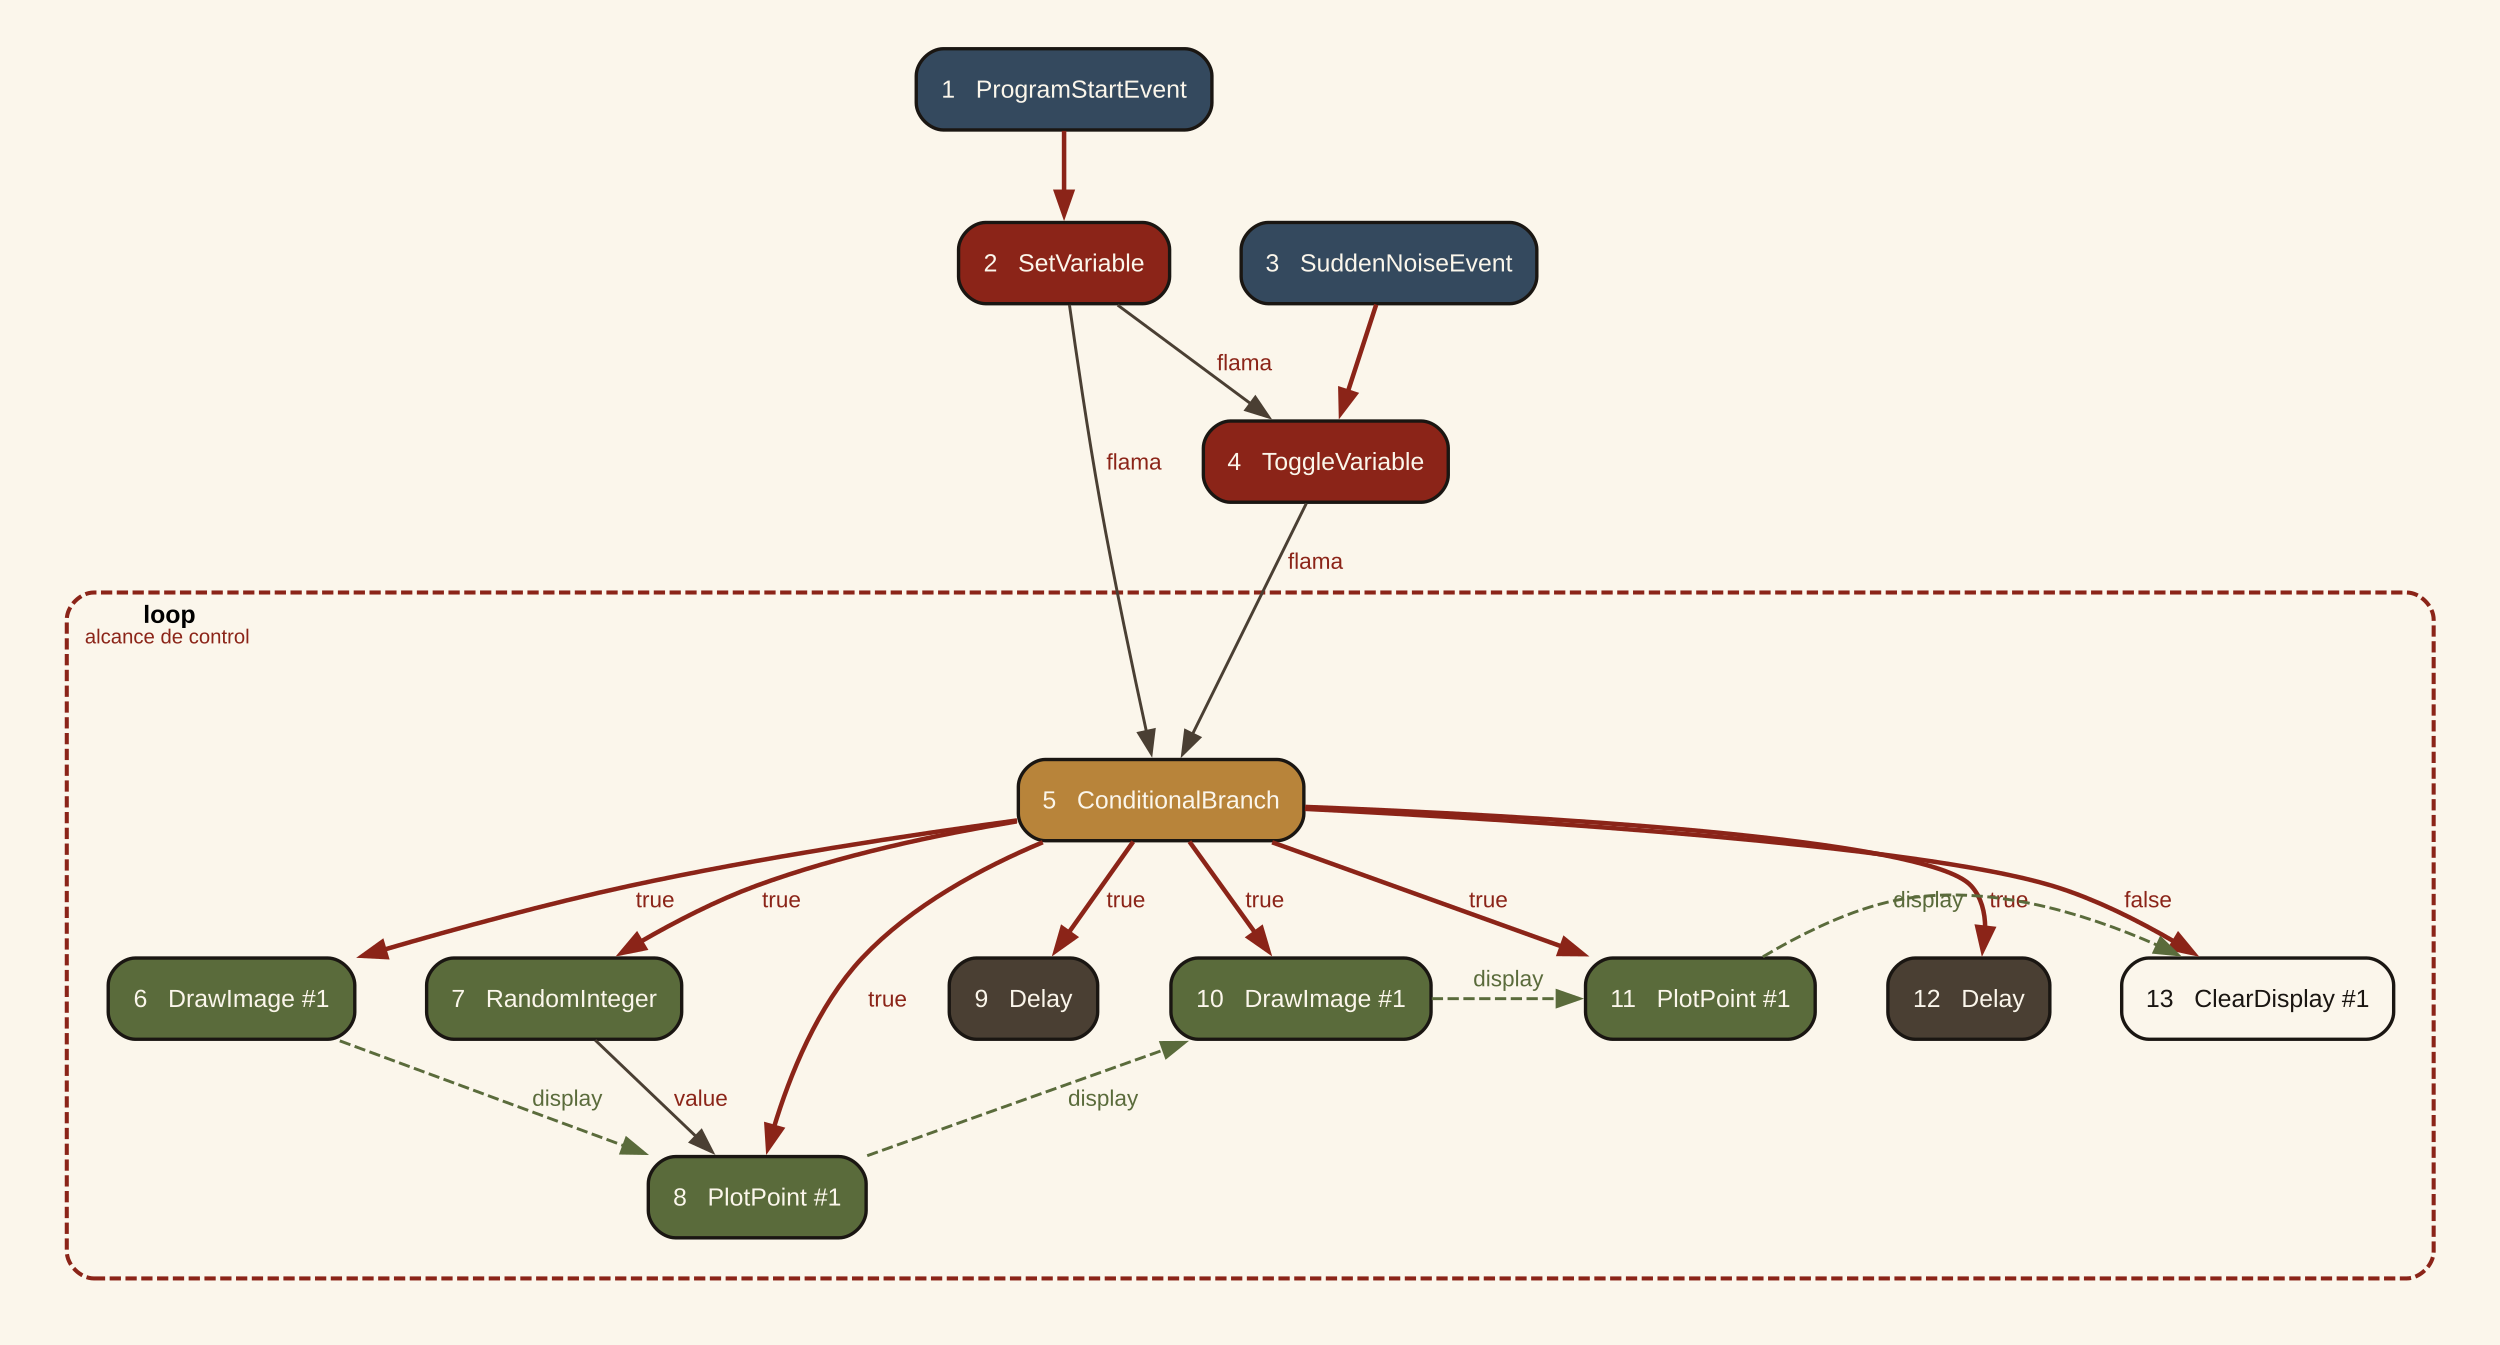
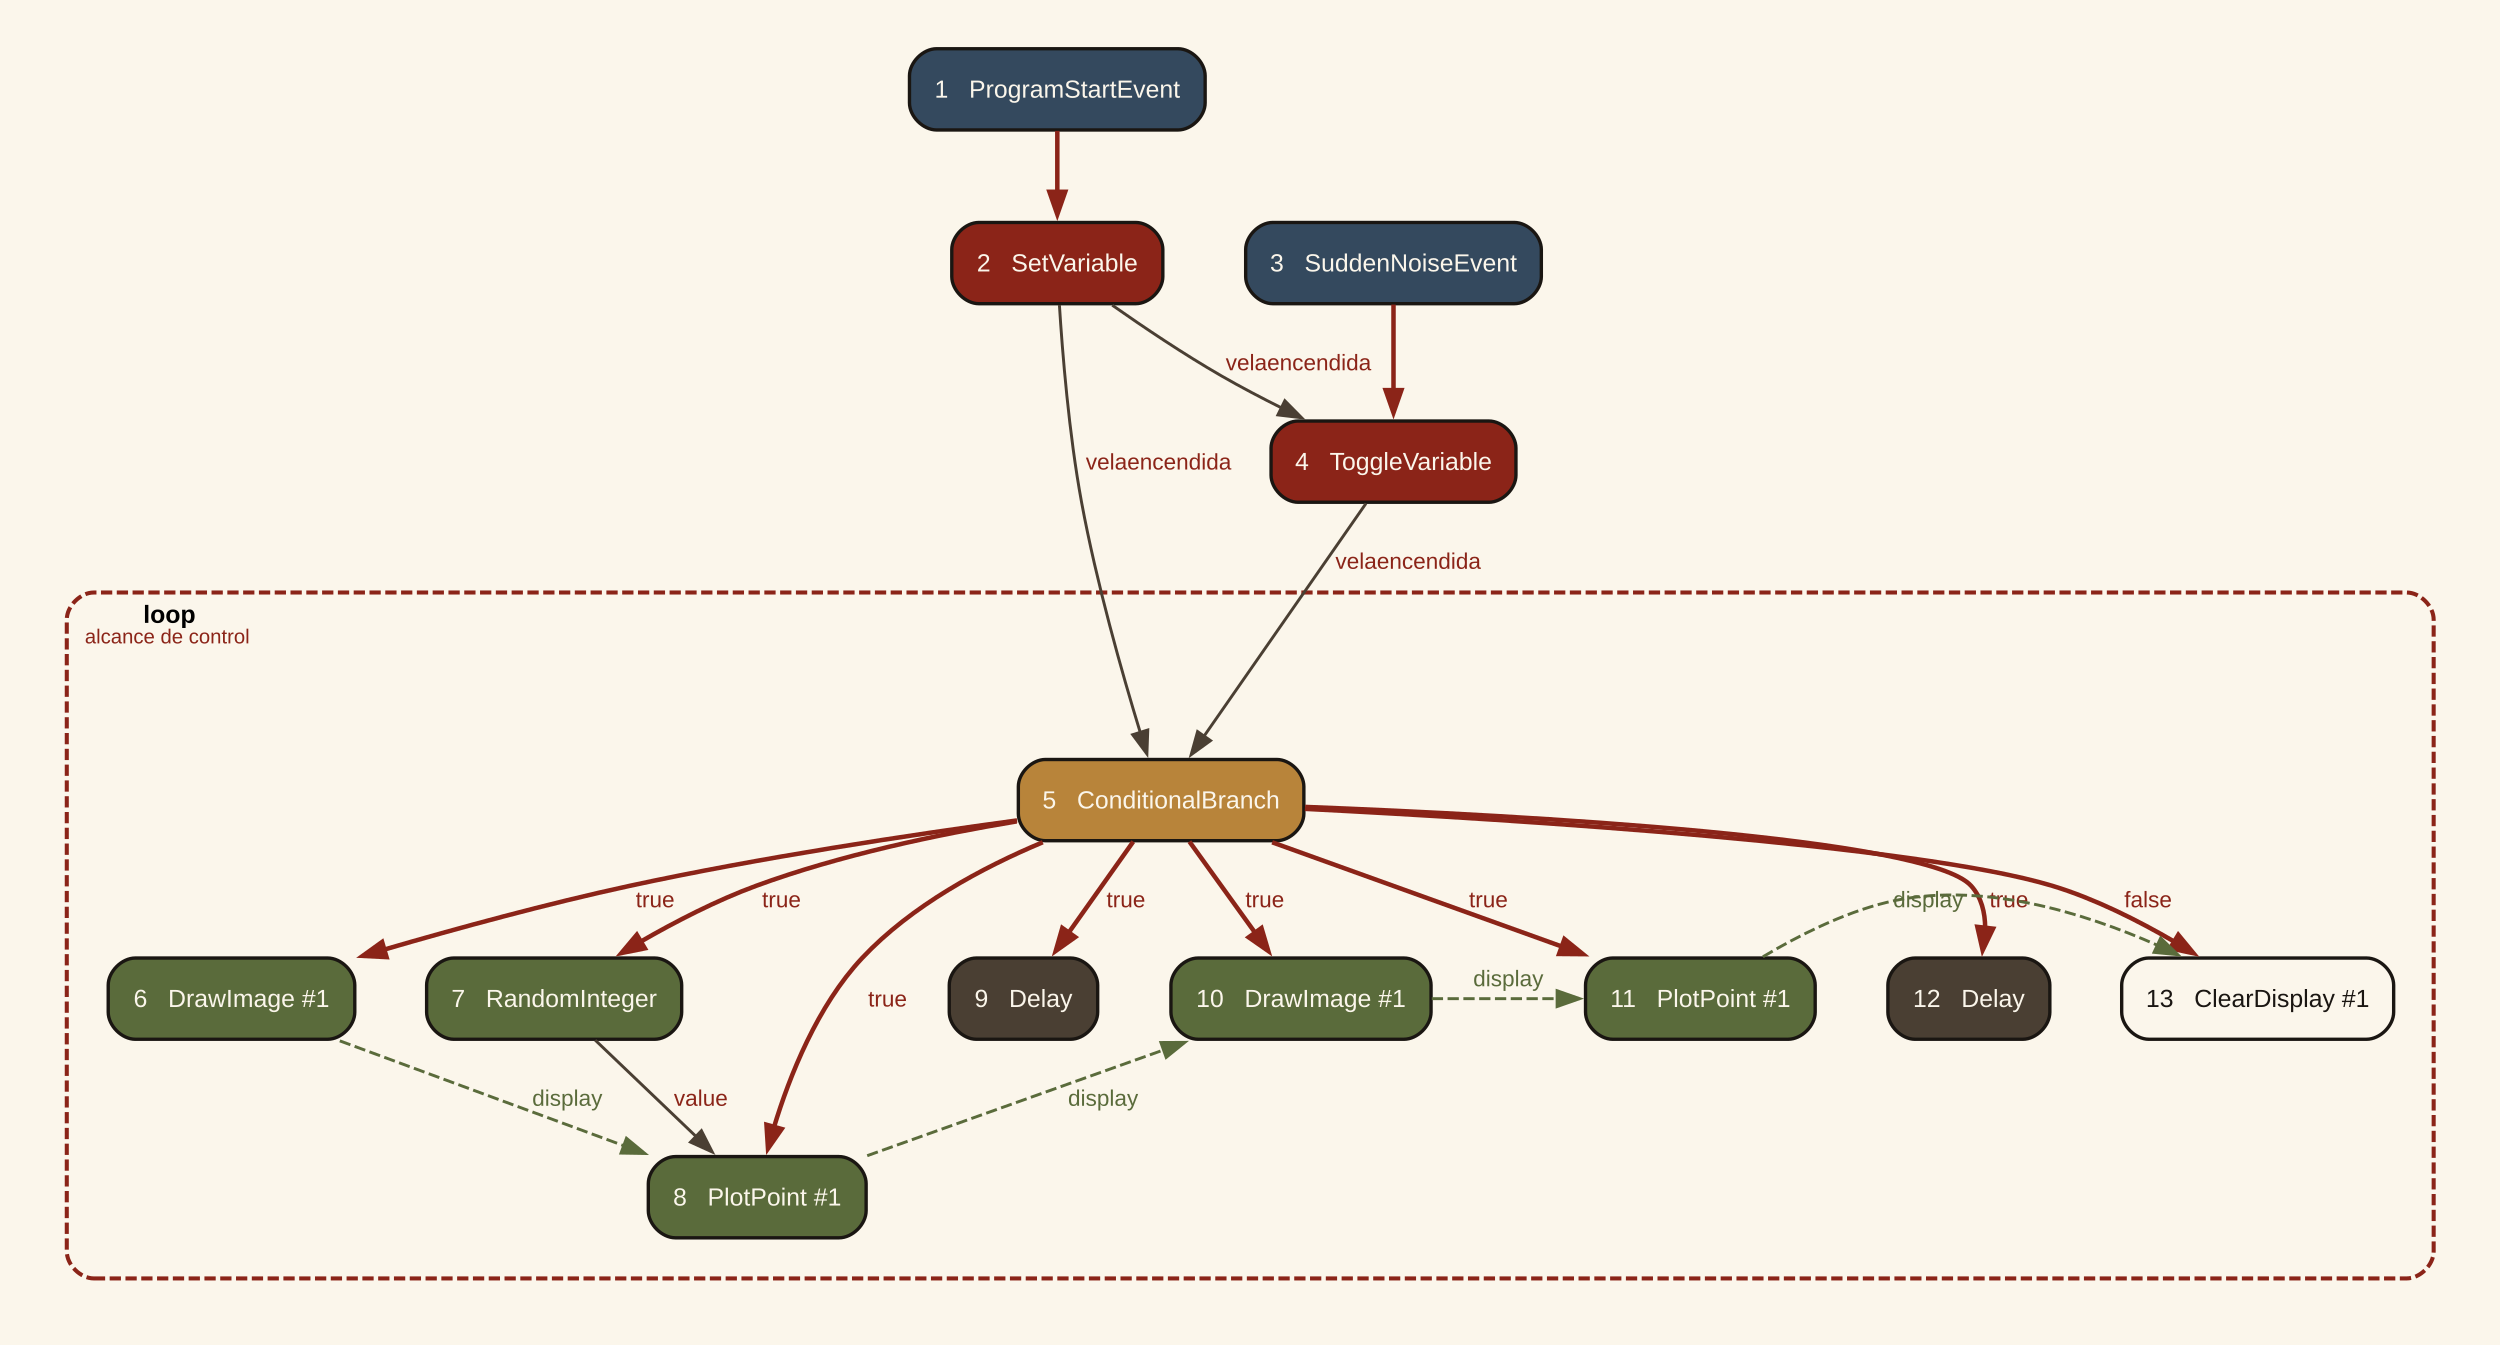
<svg xmlns="http://www.w3.org/2000/svg" width="1108pt" height="596pt" viewBox="0.00 0.00 1108.00 596.00">
  <g id="graph0" class="graph" transform="scale(1 1) rotate(0) translate(21.6 574.6)">
    <polygon fill="#fbf6eb" stroke="none" points="-21.6,21.6 -21.6,-574.6 1086.6,-574.6 1086.6,21.6 -21.6,21.6" />
    <g id="clust1" class="cluster">
      <path fill="#fbf6eb" stroke="#8b2418" stroke-width="1.8" stroke-dasharray="5,2" d="M20,-8C20,-8 1045,-8 1045,-8 1051,-8 1057,-14 1057,-20 1057,-20 1057,-300 1057,-300 1057,-306 1051,-312 1045,-312 1045,-312 20,-312 20,-312 14,-312 8,-306 8,-300 8,-300 8,-20 8,-20 8,-14 14,-8 20,-8" />
      <text xml:space="preserve" text-anchor="start" x="41.88" y="-298.55" font-family="Arial" font-weight="bold" font-size="11.00">loop</text>
      <text xml:space="preserve" text-anchor="start" x="16" y="-289.45" font-family="Arial" font-size="9.00" fill="#8b2418">alcance de control</text>
    </g>
    <g id="node1" class="node">
-       <path fill="#34495e" stroke="#1a1612" stroke-width="1.5" d="M503.52,-553C503.52,-553 396.48,-553 396.48,-553 390.48,-553 384.48,-547 384.48,-541 384.48,-541 384.48,-529 384.48,-529 384.48,-523 390.48,-517 396.48,-517 396.48,-517 503.52,-517 503.52,-517 509.52,-517 515.52,-523 515.52,-529 515.52,-529 515.52,-541 515.52,-541 515.52,-547 509.52,-553 503.52,-553" />
-       <text xml:space="preserve" text-anchor="middle" x="450" y="-531.3" font-family="Arial" font-size="11.00" fill="#fbf6eb">1   ProgramStartEvent</text>
+       <path fill="#34495e" stroke="#1a1612" stroke-width="1.5" d="M500.52,-553C500.52,-553 393.48,-553 393.48,-553 387.48,-553 381.48,-547 381.48,-541 381.48,-541 381.48,-529 381.48,-529 381.48,-523 387.48,-517 393.48,-517 393.48,-517 500.52,-517 500.52,-517 506.52,-517 512.52,-523 512.52,-529 512.52,-529 512.52,-541 512.52,-541 512.52,-547 506.52,-553 500.52,-553" />
+       <text xml:space="preserve" text-anchor="middle" x="447" y="-531.3" font-family="Arial" font-size="11.00" fill="#fbf6eb">1   ProgramStartEvent</text>
    </g>
    <g id="node2" class="node">
-       <path fill="#8b2418" stroke="#1a1612" stroke-width="1.5" d="M484.77,-476C484.77,-476 415.23,-476 415.23,-476 409.23,-476 403.23,-470 403.23,-464 403.23,-464 403.23,-452 403.23,-452 403.23,-446 409.23,-440 415.23,-440 415.23,-440 484.77,-440 484.77,-440 490.77,-440 496.77,-446 496.77,-452 496.77,-452 496.77,-464 496.77,-464 496.77,-470 490.77,-476 484.77,-476" />
-       <text xml:space="preserve" text-anchor="middle" x="450" y="-454.3" font-family="Arial" font-size="11.00" fill="#fbf6eb">2   SetVariable</text>
+       <path fill="#8b2418" stroke="#1a1612" stroke-width="1.5" d="M481.77,-476C481.77,-476 412.23,-476 412.23,-476 406.23,-476 400.23,-470 400.23,-464 400.23,-464 400.23,-452 400.23,-452 400.23,-446 406.23,-440 412.23,-440 412.23,-440 481.77,-440 481.77,-440 487.77,-440 493.77,-446 493.77,-452 493.77,-452 493.77,-464 493.77,-464 493.77,-470 487.77,-476 481.77,-476" />
+       <text xml:space="preserve" text-anchor="middle" x="447" y="-454.3" font-family="Arial" font-size="11.00" fill="#fbf6eb">2   SetVariable</text>
    </g>
    <g id="edge1" class="edge">
-       <path fill="none" stroke="#8b2418" stroke-width="2" d="M450,-516.6C450,-508.52 450,-498.67 450,-489.42" />
-       <polygon fill="#8b2418" stroke="#8b2418" stroke-width="2" points="453.5,-489.59 450,-479.59 446.5,-489.59 453.5,-489.59" />
+       <path fill="none" stroke="#8b2418" stroke-width="2" d="M447,-516.6C447,-508.52 447,-498.67 447,-489.42" />
+       <polygon fill="#8b2418" stroke="#8b2418" stroke-width="2" points="450.5,-489.59 447,-479.59 443.5,-489.59 450.5,-489.59" />
    </g>
    <g id="node4" class="node">
-       <path fill="#8b2418" stroke="#1a1612" stroke-width="1.5" d="M608.27,-388C608.27,-388 523.73,-388 523.73,-388 517.73,-388 511.73,-382 511.73,-376 511.73,-376 511.73,-364 511.73,-364 511.73,-358 517.73,-352 523.73,-352 523.73,-352 608.27,-352 608.27,-352 614.27,-352 620.27,-358 620.27,-364 620.27,-364 620.27,-376 620.27,-376 620.27,-382 614.27,-388 608.27,-388" />
-       <text xml:space="preserve" text-anchor="middle" x="566" y="-366.3" font-family="Arial" font-size="11.00" fill="#fbf6eb">4   ToggleVariable</text>
+       <path fill="#8b2418" stroke="#1a1612" stroke-width="1.5" d="M638.27,-388C638.27,-388 553.73,-388 553.73,-388 547.73,-388 541.73,-382 541.73,-376 541.73,-376 541.73,-364 541.73,-364 541.73,-358 547.73,-352 553.73,-352 553.73,-352 638.27,-352 638.27,-352 644.27,-352 650.27,-358 650.27,-364 650.27,-364 650.27,-376 650.27,-376 650.27,-382 644.27,-388 638.27,-388" />
+       <text xml:space="preserve" text-anchor="middle" x="596" y="-366.3" font-family="Arial" font-size="11.00" fill="#fbf6eb">4   ToggleVariable</text>
    </g>
    <g id="edge2" class="edge">
-       <path fill="none" stroke="#4a3f33" stroke-width="1.3" d="M473.75,-439.39C490.8,-426.75 514,-409.55 532.86,-395.57" />
-       <polygon fill="#4a3f33" stroke="#4a3f33" stroke-width="1.3" points="534.75,-398.53 540.7,-389.76 530.58,-392.9 534.75,-398.53" />
-       <text xml:space="preserve" text-anchor="middle" x="529.95" y="-410.5" font-family="Arial" font-size="10.00" fill="#8b2418"> flama </text>
+       <path fill="none" stroke="#4a3f33" stroke-width="1.3" d="M471.36,-439.33C485.24,-429.59 503.12,-417.57 519.75,-408 528.27,-403.09 537.55,-398.23 546.59,-393.71" />
+       <polygon fill="#4a3f33" stroke="#4a3f33" stroke-width="1.3" points="547.84,-397 555.28,-389.46 544.76,-390.71 547.84,-397" />
+       <text xml:space="preserve" text-anchor="middle" x="553.88" y="-410.5" font-family="Arial" font-size="10.00" fill="#8b2418"> velaencendida </text>
    </g>
    <g id="node5" class="node">
      <path fill="#b8843a" stroke="#1a1612" stroke-width="1.5" d="M544.27,-238C544.27,-238 441.73,-238 441.73,-238 435.73,-238 429.73,-232 429.73,-226 429.73,-226 429.73,-214 429.73,-214 429.73,-208 435.73,-202 441.73,-202 441.73,-202 544.27,-202 544.27,-202 550.27,-202 556.27,-208 556.27,-214 556.27,-214 556.27,-226 556.27,-226 556.27,-232 550.27,-238 544.27,-238" />
      <text xml:space="preserve" text-anchor="middle" x="493" y="-216.3" font-family="Arial" font-size="11.00" fill="#fbf6eb">5   ConditionalBranch</text>
    </g>
    <g id="edge3" class="edge">
-       <path fill="none" stroke="#4a3f33" stroke-width="1.3" d="M452.38,-439.49C455.29,-418.61 460.51,-382.67 466,-352 472.29,-316.88 480.76,-276.72 486.52,-250.23" />
-       <polygon fill="#4a3f33" stroke="#4a3f33" stroke-width="1.3" points="489.9,-251.18 488.62,-240.66 483.06,-249.68 489.9,-251.18" />
-       <text xml:space="preserve" text-anchor="middle" x="481" y="-366.5" font-family="Arial" font-size="10.00" fill="#8b2418"> flama </text>
+       <path fill="none" stroke="#4a3f33" stroke-width="1.3" d="M447.93,-439.41C449.25,-418.46 452.13,-382.45 457.75,-352 464.32,-316.41 475.7,-276.35 483.75,-250" />
+       <polygon fill="#4a3f33" stroke="#4a3f33" stroke-width="1.3" points="487.09,-251.06 486.71,-240.47 480.4,-248.98 487.09,-251.06" />
+       <text xml:space="preserve" text-anchor="middle" x="491.88" y="-366.5" font-family="Arial" font-size="10.00" fill="#8b2418"> velaencendida </text>
    </g>
    <g id="node3" class="node">
-       <path fill="#34495e" stroke="#1a1612" stroke-width="1.5" d="M647.52,-476C647.52,-476 540.48,-476 540.48,-476 534.48,-476 528.48,-470 528.48,-464 528.48,-464 528.48,-452 528.48,-452 528.48,-446 534.48,-440 540.48,-440 540.48,-440 647.52,-440 647.52,-440 653.52,-440 659.52,-446 659.52,-452 659.52,-452 659.52,-464 659.52,-464 659.52,-470 653.52,-476 647.52,-476" />
-       <text xml:space="preserve" text-anchor="middle" x="594" y="-454.3" font-family="Arial" font-size="11.00" fill="#fbf6eb">3   SuddenNoiseEvent</text>
+       <path fill="#34495e" stroke="#1a1612" stroke-width="1.5" d="M649.52,-476C649.52,-476 542.48,-476 542.48,-476 536.48,-476 530.48,-470 530.48,-464 530.48,-464 530.48,-452 530.48,-452 530.48,-446 536.48,-440 542.48,-440 542.48,-440 649.52,-440 649.52,-440 655.52,-440 661.52,-446 661.52,-452 661.52,-452 661.52,-464 661.52,-464 661.52,-470 655.52,-476 649.52,-476" />
+       <text xml:space="preserve" text-anchor="middle" x="596" y="-454.3" font-family="Arial" font-size="11.00" fill="#fbf6eb">3   SuddenNoiseEvent</text>
    </g>
    <g id="edge4" class="edge">
-       <path fill="none" stroke="#8b2418" stroke-width="2" d="M588.33,-439.6C584.71,-428.48 579.93,-413.77 575.71,-400.83" />
-       <polygon fill="#8b2418" stroke="#8b2418" stroke-width="2" points="579.12,-399.98 572.69,-391.55 572.46,-402.14 579.12,-399.98" />
+       <path fill="none" stroke="#8b2418" stroke-width="2" d="M596,-439.6C596,-428.71 596,-414.39 596,-401.64" />
+       <polygon fill="#8b2418" stroke="#8b2418" stroke-width="2" points="599.5,-401.7 596,-391.7 592.5,-401.7 599.5,-401.7" />
    </g>
    <g id="edge5" class="edge">
-       <path fill="none" stroke="#4a3f33" stroke-width="1.3" d="M557.34,-351.44C544.88,-326.18 521.77,-279.33 506.9,-249.19" />
-       <polygon fill="#4a3f33" stroke="#4a3f33" stroke-width="1.3" points="510.08,-247.72 502.52,-240.3 503.8,-250.82 510.08,-247.72" />
-       <text xml:space="preserve" text-anchor="middle" x="561.42" y="-322.5" font-family="Arial" font-size="10.00" fill="#8b2418"> flama </text>
+       <path fill="none" stroke="#4a3f33" stroke-width="1.3" d="M583.78,-351.44C565.97,-325.85 532.73,-278.09 511.79,-248" />
+       <polygon fill="#4a3f33" stroke="#4a3f33" stroke-width="1.3" points="514.91,-246.36 506.33,-240.15 509.17,-250.36 514.91,-246.36" />
+       <text xml:space="preserve" text-anchor="middle" x="602.5" y="-322.5" font-family="Arial" font-size="10.00" fill="#8b2418"> velaencendida </text>
    </g>
    <g id="node6" class="node">
      <path fill="#5a6b3b" stroke="#1a1612" stroke-width="1.5" d="M123.64,-150C123.64,-150 38.36,-150 38.36,-150 32.36,-150 26.36,-144 26.36,-138 26.36,-138 26.36,-126 26.36,-126 26.36,-120 32.36,-114 38.36,-114 38.36,-114 123.64,-114 123.64,-114 129.64,-114 135.64,-120 135.64,-126 135.64,-126 135.64,-138 135.64,-138 135.64,-144 129.64,-150 123.64,-150" />
      <text xml:space="preserve" text-anchor="middle" x="81" y="-128.3" font-family="Arial" font-size="11.00" fill="#fbf6eb">6   DrawImage #1</text>
    </g>
    <g id="edge6" class="edge">
      <path fill="none" stroke="#8b2418" stroke-width="2" d="M429.16,-210.99C381.58,-204.54 315.14,-194.49 257.5,-182 221.12,-174.12 181.11,-163.2 148.4,-153.67" />
      <polygon fill="#8b2418" stroke="#8b2418" stroke-width="2" points="149.72,-150.41 139.14,-150.95 147.75,-157.13 149.72,-150.41" />
      <text xml:space="preserve" text-anchor="middle" x="268.75" y="-172.5" font-family="Arial" font-size="10.00" fill="#8b2418"> true </text>
    </g>
    <g id="node7" class="node">
      <path fill="#5a6b3b" stroke="#1a1612" stroke-width="1.5" d="M268.52,-150C268.52,-150 179.48,-150 179.48,-150 173.48,-150 167.48,-144 167.48,-138 167.48,-138 167.48,-126 167.48,-126 167.48,-120 173.48,-114 179.48,-114 179.48,-114 268.52,-114 268.52,-114 274.52,-114 280.52,-120 280.52,-126 280.52,-126 280.52,-138 280.52,-138 280.52,-144 274.52,-150 268.52,-150" />
      <text xml:space="preserve" text-anchor="middle" x="224" y="-128.3" font-family="Arial" font-size="11.00" fill="#fbf6eb">7   RandomInteger</text>
    </g>
    <g id="edge7" class="edge">
      <path fill="none" stroke="#8b2418" stroke-width="2" d="M429,-210.56C394.15,-204.79 350.68,-195.66 313.5,-182 296.01,-175.57 277.78,-166.16 262.38,-157.29" />
      <polygon fill="#8b2418" stroke="#8b2418" stroke-width="2" points="264.2,-154.3 253.81,-152.22 260.63,-160.32 264.2,-154.3" />
      <text xml:space="preserve" text-anchor="middle" x="324.75" y="-172.5" font-family="Arial" font-size="10.00" fill="#8b2418"> true </text>
    </g>
    <g id="node8" class="node">
      <path fill="#5a6b3b" stroke="#1a1612" stroke-width="1.5" d="M350.27,-62C350.27,-62 277.73,-62 277.73,-62 271.73,-62 265.73,-56 265.73,-50 265.73,-50 265.73,-38 265.73,-38 265.73,-32 271.73,-26 277.73,-26 277.73,-26 350.27,-26 350.27,-26 356.27,-26 362.27,-32 362.27,-38 362.27,-38 362.27,-50 362.27,-50 362.27,-56 356.27,-62 350.27,-62" />
      <text xml:space="preserve" text-anchor="middle" x="314" y="-40.3" font-family="Arial" font-size="11.00" fill="#fbf6eb">8   PlotPoint #1</text>
    </g>
    <g id="edge8" class="edge">
      <path fill="none" stroke="#8b2418" stroke-width="2" d="M440.55,-201.31C413.77,-190.1 382.33,-173.26 360.5,-150 340.65,-128.86 328.35,-97.84 321.42,-75" />
      <polygon fill="#8b2418" stroke="#8b2418" stroke-width="2" points="324.84,-74.23 318.77,-65.55 318.1,-76.12 324.84,-74.23" />
      <text xml:space="preserve" text-anchor="middle" x="371.75" y="-128.5" font-family="Arial" font-size="10.00" fill="#8b2418"> true </text>
    </g>
    <g id="node9" class="node">
      <path fill="#4a3f33" stroke="#1a1612" stroke-width="1.5" d="M452.89,-150C452.89,-150 411.11,-150 411.11,-150 405.11,-150 399.11,-144 399.11,-138 399.11,-138 399.11,-126 399.11,-126 399.11,-120 405.11,-114 411.11,-114 411.11,-114 452.89,-114 452.89,-114 458.89,-114 464.89,-120 464.89,-126 464.89,-126 464.89,-138 464.89,-138 464.89,-144 458.89,-150 452.89,-150" />
      <text xml:space="preserve" text-anchor="middle" x="432" y="-128.3" font-family="Arial" font-size="11.00" fill="#fbf6eb">9   Delay</text>
    </g>
    <g id="edge9" class="edge">
      <path fill="none" stroke="#8b2418" stroke-width="2" d="M480.66,-201.6C472.44,-190.02 461.47,-174.54 452.02,-161.22" />
      <polygon fill="#8b2418" stroke="#8b2418" stroke-width="2" points="454.93,-159.27 446.29,-153.14 449.22,-163.32 454.93,-159.27" />
      <text xml:space="preserve" text-anchor="middle" x="477.4" y="-172.5" font-family="Arial" font-size="10.00" fill="#8b2418"> true </text>
    </g>
    <g id="node10" class="node">
      <path fill="#5a6b3b" stroke="#1a1612" stroke-width="1.5" d="M600.64,-150C600.64,-150 509.36,-150 509.36,-150 503.36,-150 497.36,-144 497.36,-138 497.36,-138 497.36,-126 497.36,-126 497.36,-120 503.36,-114 509.36,-114 509.36,-114 600.64,-114 600.64,-114 606.64,-114 612.64,-120 612.64,-126 612.64,-126 612.64,-138 612.64,-138 612.64,-144 606.64,-150 600.64,-150" />
      <text xml:space="preserve" text-anchor="middle" x="555" y="-128.3" font-family="Arial" font-size="11.00" fill="#fbf6eb">10   DrawImage #1</text>
    </g>
    <g id="edge10" class="edge">
      <path fill="none" stroke="#8b2418" stroke-width="2" d="M505.55,-201.6C513.9,-190.02 525.05,-174.54 534.65,-161.22" />
      <polygon fill="#8b2418" stroke="#8b2418" stroke-width="2" points="537.48,-163.29 540.49,-153.13 531.8,-159.19 537.48,-163.29" />
      <text xml:space="preserve" text-anchor="middle" x="538.96" y="-172.5" font-family="Arial" font-size="10.00" fill="#8b2418"> true </text>
    </g>
    <g id="node11" class="node">
      <path fill="#5a6b3b" stroke="#1a1612" stroke-width="1.5" d="M770.89,-150C770.89,-150 693.11,-150 693.11,-150 687.11,-150 681.11,-144 681.11,-138 681.11,-138 681.11,-126 681.11,-126 681.11,-120 687.11,-114 693.11,-114 693.11,-114 770.89,-114 770.89,-114 776.89,-114 782.89,-120 782.89,-126 782.89,-126 782.89,-138 782.89,-138 782.89,-144 776.89,-150 770.89,-150" />
      <text xml:space="preserve" text-anchor="middle" x="732" y="-128.3" font-family="Arial" font-size="11.00" fill="#fbf6eb">11   PlotPoint #1</text>
    </g>
    <g id="edge11" class="edge">
      <path fill="none" stroke="#8b2418" stroke-width="2" d="M542.23,-201.29C579.43,-187.9 630.71,-169.45 670.59,-155.1" />
      <polygon fill="#8b2418" stroke="#8b2418" stroke-width="2" points="671.76,-158.4 679.98,-151.72 669.39,-151.81 671.76,-158.4" />
      <text xml:space="preserve" text-anchor="middle" x="638.06" y="-172.5" font-family="Arial" font-size="10.00" fill="#8b2418"> true </text>
    </g>
    <g id="node12" class="node">
      <path fill="#4a3f33" stroke="#1a1612" stroke-width="1.5" d="M874.89,-150C874.89,-150 827.11,-150 827.11,-150 821.11,-150 815.11,-144 815.11,-138 815.11,-138 815.11,-126 815.11,-126 815.11,-120 821.11,-114 827.11,-114 827.11,-114 874.89,-114 874.89,-114 880.89,-114 886.89,-120 886.89,-126 886.89,-126 886.89,-138 886.89,-138 886.89,-144 880.89,-150 874.89,-150" />
      <text xml:space="preserve" text-anchor="middle" x="851" y="-128.3" font-family="Arial" font-size="11.00" fill="#fbf6eb">12   Delay</text>
    </g>
    <g id="edge12" class="edge">
      <path fill="none" stroke="#8b2418" stroke-width="2" d="M556.84,-216.98C654.72,-213.2 832.64,-203.46 852,-182 856.58,-176.92 858.19,-170.19 858.23,-163.36" />
      <polygon fill="#8b2418" stroke="#8b2418" stroke-width="2" points="861.72,-163.03 857.11,-153.49 854.76,-163.82 861.72,-163.03" />
      <text xml:space="preserve" text-anchor="middle" x="868.75" y="-172.5" font-family="Arial" font-size="10.00" fill="#8b2418"> true </text>
    </g>
    <g id="node13" class="node">
      <path fill="#fbf6eb" stroke="#1a1612" stroke-width="1.5" d="M1027.27,-150C1027.27,-150 930.73,-150 930.73,-150 924.73,-150 918.73,-144 918.73,-138 918.73,-138 918.73,-126 918.73,-126 918.73,-120 924.73,-114 930.73,-114 930.73,-114 1027.27,-114 1027.27,-114 1033.27,-114 1039.27,-120 1039.27,-126 1039.27,-126 1039.27,-138 1039.27,-138 1039.27,-144 1033.27,-150 1027.27,-150" />
      <text xml:space="preserve" text-anchor="middle" x="979" y="-128.3" font-family="Arial" font-size="11.00" fill="#1a1612">13   ClearDisplay #1</text>
    </g>
    <g id="edge13" class="edge">
      <path fill="none" stroke="#8b2418" stroke-width="2" d="M556.72,-216.12C652.23,-211.28 827.76,-200.22 888,-182 906.8,-176.32 926.15,-166.54 942.15,-157.2" />
      <polygon fill="#8b2418" stroke="#8b2418" stroke-width="2" points="943.82,-160.29 950.57,-152.12 940.2,-154.3 943.82,-160.29" />
      <text xml:space="preserve" text-anchor="middle" x="930.43" y="-172.5" font-family="Arial" font-size="10.00" fill="#8b2418"> false </text>
    </g>
    <g id="edge14" class="edge">
      <path fill="none" stroke="#5a6b3b" stroke-width="1.3" stroke-dasharray="5,2" d="M129,-113.29C165.49,-99.81 215.9,-81.21 254.88,-66.82" />
      <polygon fill="#5a6b3b" stroke="#5a6b3b" stroke-width="1.3" points="256.05,-70.12 264.22,-63.37 253.63,-63.55 256.05,-70.12" />
      <text xml:space="preserve" text-anchor="middle" x="229.83" y="-84.5" font-family="Arial" font-size="10.00" fill="#5a6b3b"> display </text>
    </g>
    <g id="edge15" class="edge">
      <path fill="none" stroke="#4a3f33" stroke-width="1.3" d="M242.21,-113.6C255.06,-101.32 272.48,-84.67 286.95,-70.85" />
      <polygon fill="#4a3f33" stroke="#4a3f33" stroke-width="1.3" points="289.27,-73.47 294.08,-64.03 284.43,-68.41 289.27,-73.47" />
      <text xml:space="preserve" text-anchor="middle" x="289.01" y="-84.5" font-family="Arial" font-size="10.00" fill="#8b2418"> value </text>
    </g>
    <g id="edge16" class="edge">
      <path fill="none" stroke="#5a6b3b" stroke-width="1.3" stroke-dasharray="5,2" d="M362.75,-62.4C400.69,-75.93 453.54,-94.79 494.23,-109.31" />
      <polygon fill="#5a6b3b" stroke="#5a6b3b" stroke-width="1.3" points="492.91,-112.56 503.5,-112.62 495.26,-105.97 492.91,-112.56" />
      <text xml:space="preserve" text-anchor="middle" x="467.3" y="-84.5" font-family="Arial" font-size="10.00" fill="#5a6b3b"> display </text>
    </g>
    <g id="edge17" class="edge">
      <path fill="none" stroke="#5a6b3b" stroke-width="1.3" stroke-dasharray="5,2" d="M612.96,-132C630.74,-132 650.39,-132 668.52,-132" />
      <polygon fill="#5a6b3b" stroke="#5a6b3b" stroke-width="1.3" points="668.51,-135.5 678.51,-132 668.51,-128.5 668.51,-135.5" />
      <text xml:space="preserve" text-anchor="middle" x="646.88" y="-137.5" font-family="Arial" font-size="10.00" fill="#5a6b3b"> display </text>
    </g>
    <g id="edge18" class="edge">
      <path fill="none" stroke="#5a6b3b" stroke-width="1.3" stroke-dasharray="5,2" d="M759.73,-150.56C775.18,-159.78 795.17,-169.94 814.62,-174.67 855.42,-184.58 901.69,-170.26 934.73,-155.6" />
      <polygon fill="#5a6b3b" stroke="#5a6b3b" stroke-width="1.3" points="936.01,-158.87 943.61,-151.48 933.06,-152.52 936.01,-158.87" />
      <text xml:space="preserve" text-anchor="middle" x="833" y="-172.5" font-family="Arial" font-size="10.00" fill="#5a6b3b"> display </text>
    </g>
  </g>
</svg>
